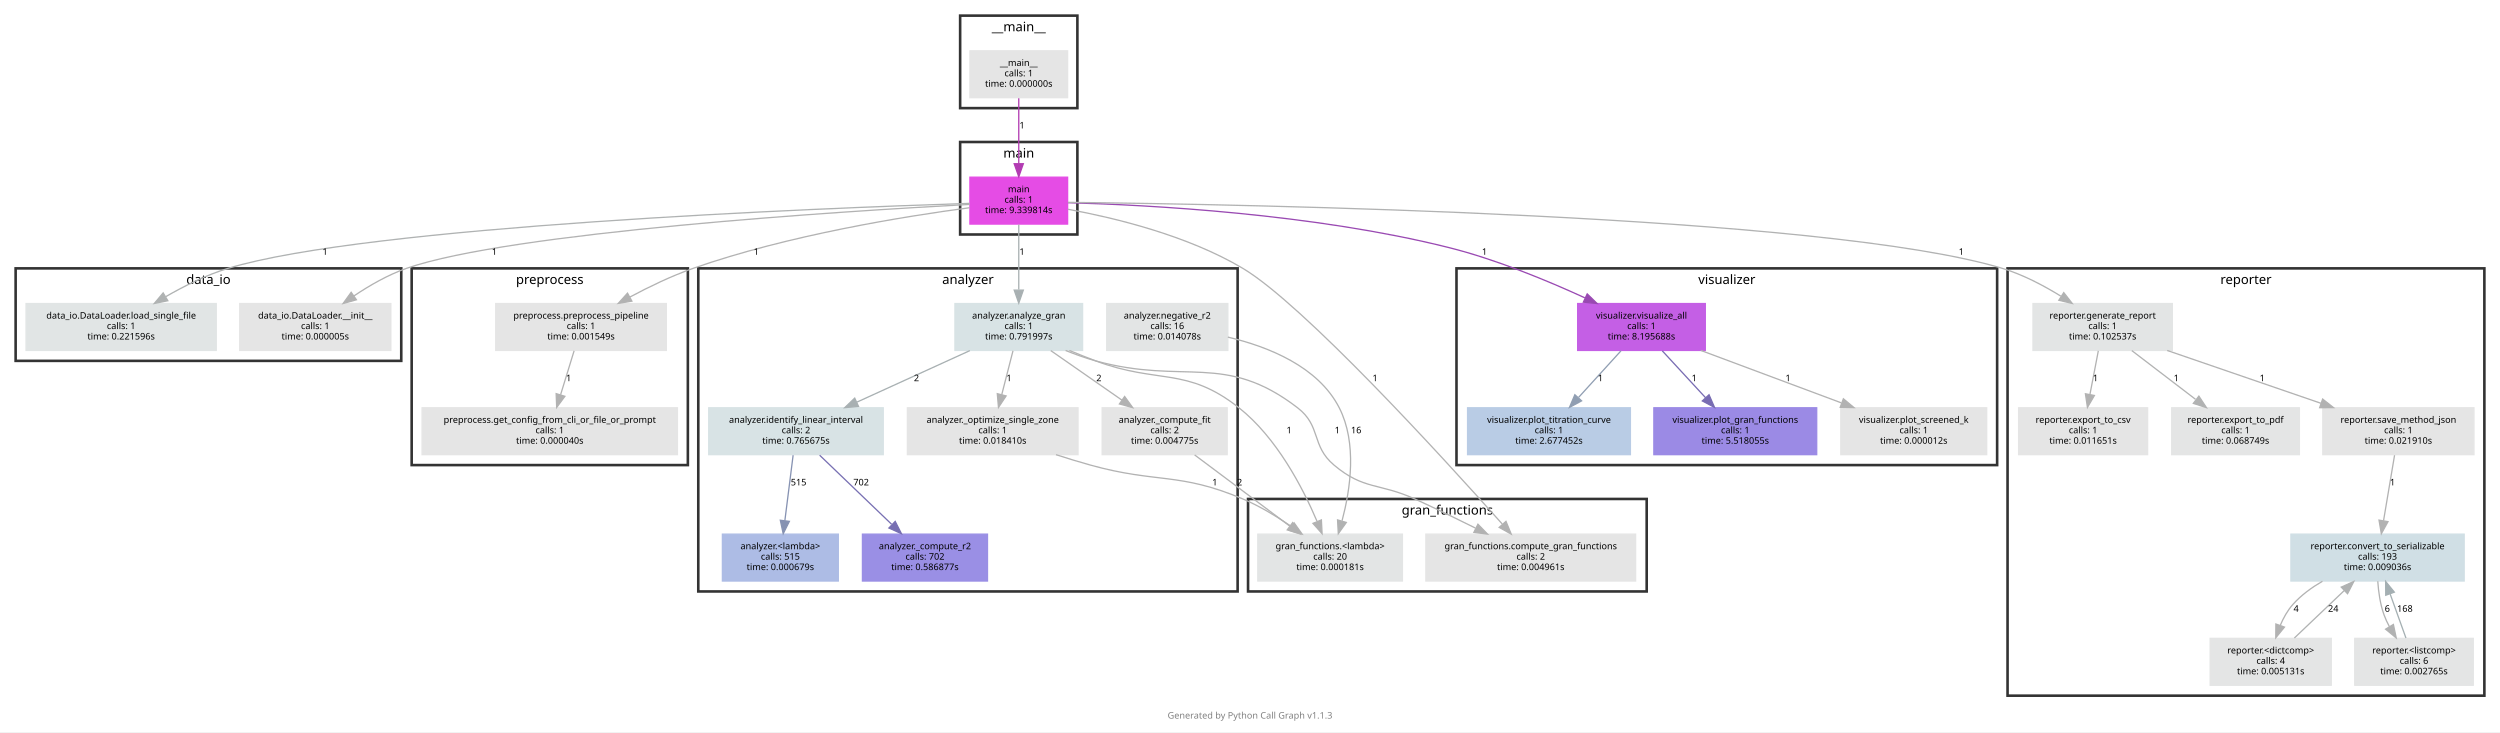
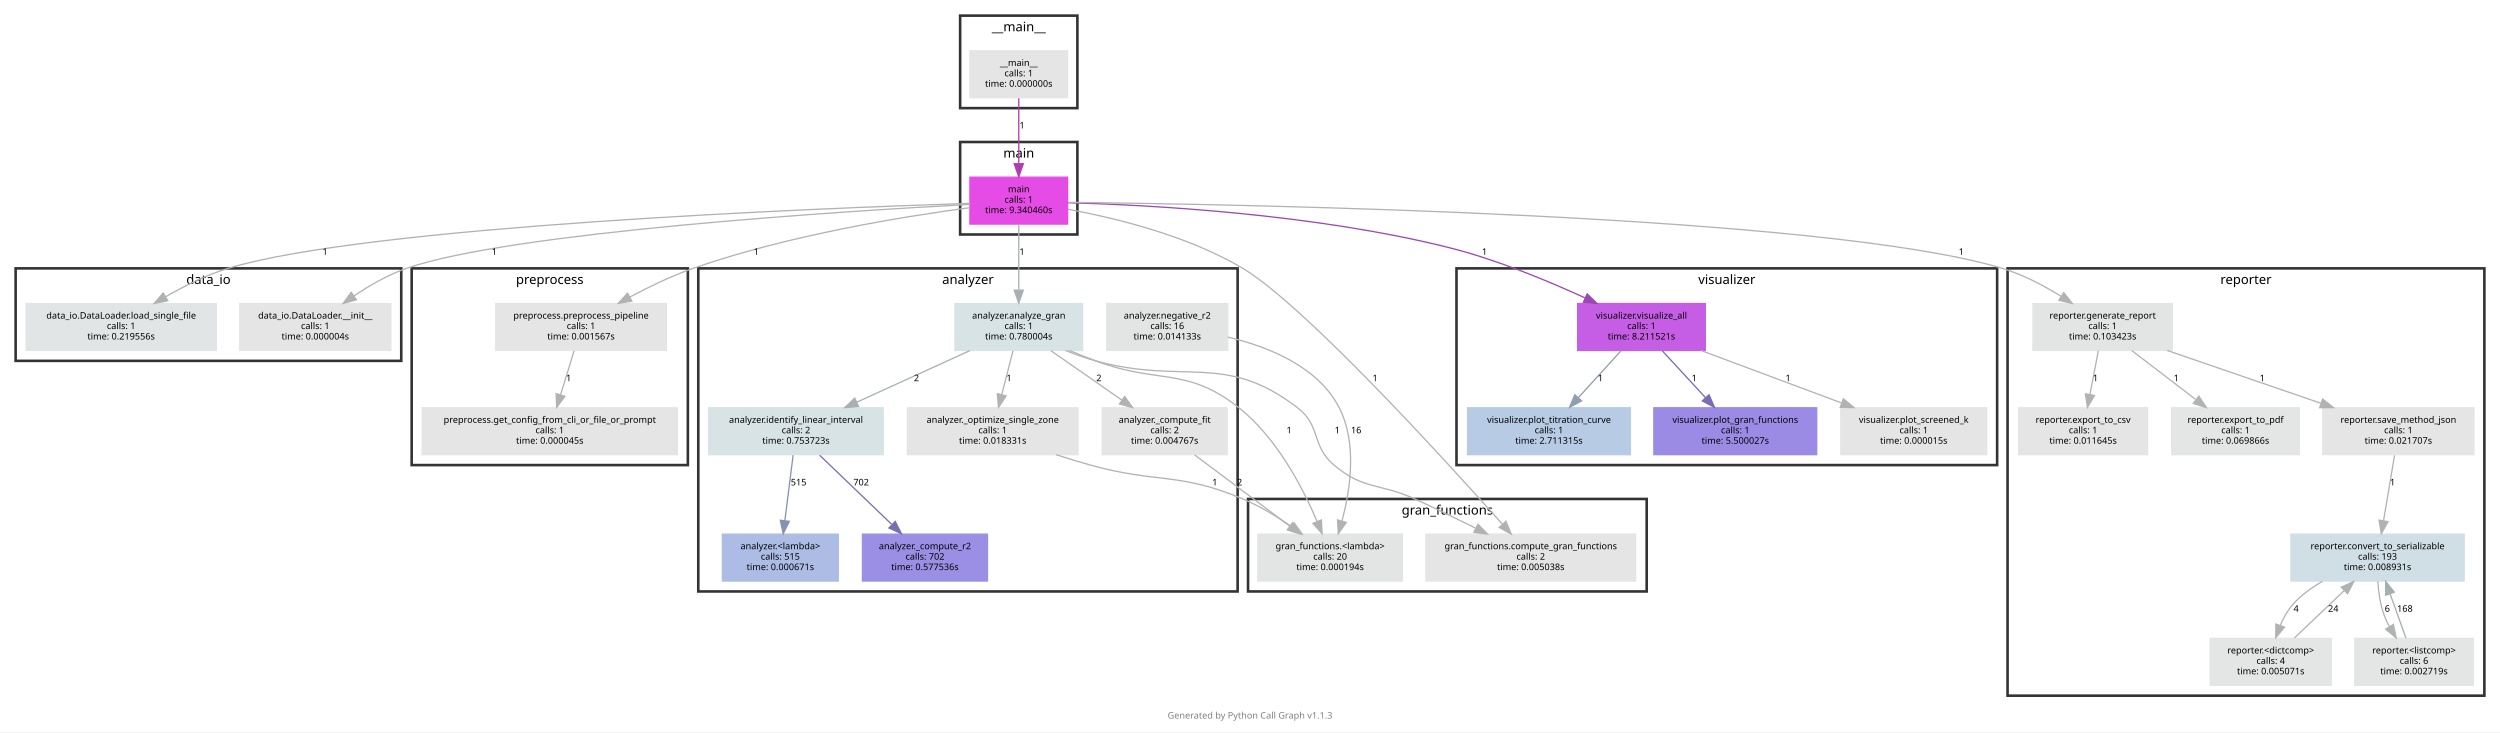
<svg xmlns="http://www.w3.org/2000/svg" width="1919pt" height="562pt" viewBox="0.00 0.00 1919.00 562.00">
  <g id="graph0" class="graph" transform="scale(1 1) rotate(0) translate(4 558)">
    <polygon fill="white" stroke="transparent" points="-4,4 -4,-558 1915,-558 1915,4 -4,4" />
    <text text-anchor="middle" x="955.5" y="-6.4" font-family="Verdana" font-size="7.00" fill="#000000" fill-opacity="0.498">Generated by Python Call Graph v1.1.3</text>
    <g id="clust1" class="cluster">
      <polygon fill="none" stroke="#000000" stroke-width="2" stroke-opacity="0.8" points="733,-475 733,-546 823,-546 823,-475 733,-475" />
      <text text-anchor="middle" x="778" y="-534" font-family="Verdana" font-size="10.00">__main__</text>
    </g>
    <g id="clust2" class="cluster">
      <polygon fill="none" stroke="#000000" stroke-width="2" stroke-opacity="0.8" points="733,-378 733,-449 823,-449 823,-378 733,-378" />
      <text text-anchor="middle" x="778" y="-437" font-family="Verdana" font-size="10.00">main</text>
    </g>
    <g id="clust3" class="cluster">
      <polygon fill="none" stroke="#000000" stroke-width="2" stroke-opacity="0.8" points="8,-281 8,-352 304,-352 304,-281 8,-281" />
      <text text-anchor="middle" x="156" y="-340" font-family="Verdana" font-size="10.00">data_io</text>
    </g>
    <g id="clust4" class="cluster">
      <polygon fill="none" stroke="#000000" stroke-width="2" stroke-opacity="0.8" points="312,-201 312,-352 524,-352 524,-201 312,-201" />
      <text text-anchor="middle" x="418" y="-340" font-family="Verdana" font-size="10.00">preprocess</text>
    </g>
    <g id="clust5" class="cluster">
      <polygon fill="none" stroke="#000000" stroke-width="2" stroke-opacity="0.8" points="954,-104 954,-175 1260,-175 1260,-104 954,-104" />
      <text text-anchor="middle" x="1107" y="-163" font-family="Verdana" font-size="10.00">gran_functions</text>
    </g>
    <g id="clust6" class="cluster">
      <polygon fill="none" stroke="#000000" stroke-width="2" stroke-opacity="0.8" points="532,-104 532,-352 946,-352 946,-104 532,-104" />
      <text text-anchor="middle" x="739" y="-340" font-family="Verdana" font-size="10.00">analyzer</text>
    </g>
    <g id="clust7" class="cluster">
      <polygon fill="none" stroke="#000000" stroke-width="2" stroke-opacity="0.8" points="1114,-201 1114,-352 1529,-352 1529,-201 1114,-201" />
      <text text-anchor="middle" x="1321.5" y="-340" font-family="Verdana" font-size="10.00">visualizer</text>
    </g>
    <g id="clust8" class="cluster">
      <polygon fill="none" stroke="#000000" stroke-width="2" stroke-opacity="0.8" points="1537,-24 1537,-352 1903,-352 1903,-24 1537,-24" />
      <text text-anchor="middle" x="1720" y="-340" font-family="Verdana" font-size="10.00">reporter</text>
    </g>
    <g id="node1" class="node">
      <polygon fill="#e5e5e5" stroke="#e5e5e5" points="815.5,-519 740.5,-519 740.5,-483 815.5,-483 815.5,-519" />
      <text text-anchor="middle" x="778" y="-507.4" font-family="Verdana" font-size="7.00" fill="#000000">__main__</text>
      <text text-anchor="middle" x="778" y="-499.4" font-family="Verdana" font-size="7.00" fill="#000000">calls: 1</text>
      <text text-anchor="middle" x="778" y="-491.4" font-family="Verdana" font-size="7.00" fill="#000000">time: 0.000000s</text>
    </g>
    <g id="node2" class="node">
      <polygon fill="#e54ce5" stroke="#e54ce5" points="815.5,-422 740.5,-422 740.5,-386 815.5,-386 815.5,-422" />
      <text text-anchor="middle" x="778" y="-410.4" font-family="Verdana" font-size="7.00" fill="#000000">main</text>
      <text text-anchor="middle" x="778" y="-402.4" font-family="Verdana" font-size="7.00" fill="#000000">calls: 1</text>
-       <text text-anchor="middle" x="778" y="-394.4" font-family="Verdana" font-size="7.00" fill="#000000">time: 9.339814s</text>
+       <text text-anchor="middle" x="778" y="-394.4" font-family="Verdana" font-size="7.00" fill="#000000">time: 9.340460s</text>
    </g>
    <g id="edge1" class="edge">
      <path fill="none" stroke="#b23bb2" d="M778,-482.58C778,-468.65 778,-448.86 778,-432.76" />
      <polygon fill="#b23bb2" stroke="#b23bb2" points="781.5,-432.31 778,-422.31 774.5,-432.31 781.5,-432.31" />
      <text text-anchor="middle" x="780.5" y="-459.4" font-family="Verdana" font-size="7.00" fill="#000000">1</text>
    </g>
    <g id="node3" class="node">
      <polygon fill="#e5e5e5" stroke="#e5e5e5" points="296,-325 180,-325 180,-289 296,-289 296,-325" />
      <text text-anchor="middle" x="238" y="-313.4" font-family="Verdana" font-size="7.00" fill="#000000">data_io.DataLoader.__init__</text>
      <text text-anchor="middle" x="238" y="-305.4" font-family="Verdana" font-size="7.00" fill="#000000">calls: 1</text>
-       <text text-anchor="middle" x="238" y="-297.4" font-family="Verdana" font-size="7.00" fill="#000000">time: 0.000005s</text>
+       <text text-anchor="middle" x="238" y="-297.4" font-family="Verdana" font-size="7.00" fill="#000000">time: 0.000004s</text>
    </g>
    <g id="edge2" class="edge">
      <path fill="none" stroke="#b2b2b2" d="M740.35,-401.1C643.53,-395.87 387.85,-379.76 308,-352 293.82,-347.07 279.54,-338.82 267.61,-330.79" />
      <polygon fill="#b2b2b2" stroke="#b2b2b2" points="269.57,-327.89 259.37,-325.03 265.56,-333.63 269.57,-327.89" />
      <text text-anchor="middle" x="375.5" y="-362.4" font-family="Verdana" font-size="7.00" fill="#000000">1</text>
    </g>
    <g id="node4" class="node">
      <polygon fill="#e1e5e5" stroke="#e1e5e5" points="162,-325 16,-325 16,-289 162,-289 162,-325" />
      <text text-anchor="middle" x="89" y="-313.4" font-family="Verdana" font-size="7.00" fill="#000000">data_io.DataLoader.load_single_file</text>
      <text text-anchor="middle" x="89" y="-305.4" font-family="Verdana" font-size="7.00" fill="#000000">calls: 1</text>
-       <text text-anchor="middle" x="89" y="-297.4" font-family="Verdana" font-size="7.00" fill="#000000">time: 0.221596s</text>
+       <text text-anchor="middle" x="89" y="-297.4" font-family="Verdana" font-size="7.00" fill="#000000">time: 0.219556s</text>
    </g>
    <g id="edge3" class="edge">
      <path fill="none" stroke="#afb2b2" d="M740.28,-401.9C624.97,-398.2 278.4,-384.58 171,-352 154.51,-347 137.53,-338.53 123.33,-330.35" />
      <polygon fill="#afb2b2" stroke="#afb2b2" points="124.82,-327.16 114.43,-325.05 121.24,-333.17 124.82,-327.16" />
      <text text-anchor="middle" x="245.5" y="-362.4" font-family="Verdana" font-size="7.00" fill="#000000">1</text>
    </g>
    <g id="node5" class="node">
      <polygon fill="#e5e5e5" stroke="#e5e5e5" points="507.5,-325 376.5,-325 376.5,-289 507.5,-289 507.5,-325" />
      <text text-anchor="middle" x="442" y="-313.4" font-family="Verdana" font-size="7.00" fill="#000000">preprocess.preprocess_pipeline</text>
      <text text-anchor="middle" x="442" y="-305.4" font-family="Verdana" font-size="7.00" fill="#000000">calls: 1</text>
-       <text text-anchor="middle" x="442" y="-297.4" font-family="Verdana" font-size="7.00" fill="#000000">time: 0.001549s</text>
+       <text text-anchor="middle" x="442" y="-297.4" font-family="Verdana" font-size="7.00" fill="#000000">time: 0.001567s</text>
    </g>
    <g id="edge4" class="edge">
      <path fill="none" stroke="#b2b2b2" d="M740.3,-398.56C690.61,-391.97 600.95,-377.56 528,-352 511.49,-346.21 494.15,-337.83 479.4,-329.94" />
      <polygon fill="#b2b2b2" stroke="#b2b2b2" points="481.03,-326.84 470.58,-325.11 477.67,-332.98 481.03,-326.84" />
      <text text-anchor="middle" x="576.5" y="-362.4" font-family="Verdana" font-size="7.00" fill="#000000">1</text>
    </g>
    <g id="node7" class="node">
      <polygon fill="#e5e5e5" stroke="#e5e5e5" points="1251.5,-148 1090.5,-148 1090.5,-112 1251.5,-112 1251.5,-148" />
      <text text-anchor="middle" x="1171" y="-136.4" font-family="Verdana" font-size="7.00" fill="#000000">gran_functions.compute_gran_functions</text>
      <text text-anchor="middle" x="1171" y="-128.4" font-family="Verdana" font-size="7.00" fill="#000000">calls: 2</text>
-       <text text-anchor="middle" x="1171" y="-120.4" font-family="Verdana" font-size="7.00" fill="#000000">time: 0.004961s</text>
+       <text text-anchor="middle" x="1171" y="-120.4" font-family="Verdana" font-size="7.00" fill="#000000">time: 0.005038s</text>
    </g>
    <g id="edge5" class="edge">
      <path fill="none" stroke="#b2b2b2" d="M815.73,-397.37C852.1,-390.7 907.71,-377.17 950,-352 996.14,-324.54 1103.03,-207.45 1149.16,-155.73" />
      <polygon fill="#b2b2b2" stroke="#b2b2b2" points="1151.99,-157.81 1156.02,-148.01 1146.76,-153.16 1151.99,-157.81" />
      <text text-anchor="middle" x="1051.5" y="-265.4" font-family="Verdana" font-size="7.00" fill="#000000">1</text>
    </g>
    <g id="node9" class="node">
      <polygon fill="#d8e3e5" stroke="#d8e3e5" points="827,-325 729,-325 729,-289 827,-289 827,-325" />
      <text text-anchor="middle" x="778" y="-313.4" font-family="Verdana" font-size="7.00" fill="#000000">analyzer.analyze_gran</text>
      <text text-anchor="middle" x="778" y="-305.4" font-family="Verdana" font-size="7.00" fill="#000000">calls: 1</text>
-       <text text-anchor="middle" x="778" y="-297.4" font-family="Verdana" font-size="7.00" fill="#000000">time: 0.791997s</text>
+       <text text-anchor="middle" x="778" y="-297.4" font-family="Verdana" font-size="7.00" fill="#000000">time: 0.780004s</text>
    </g>
    <g id="edge6" class="edge">
      <path fill="none" stroke="#a8b0b2" d="M778,-385.58C778,-371.65 778,-351.86 778,-335.76" />
      <polygon fill="#a8b0b2" stroke="#a8b0b2" points="781.5,-335.31 778,-325.31 774.5,-335.31 781.5,-335.31" />
      <text text-anchor="middle" x="780.5" y="-362.4" font-family="Verdana" font-size="7.00" fill="#000000">1</text>
    </g>
    <g id="node16" class="node">
-       <polygon fill="#c45fe5" stroke="#c45fe5" points="1305,-325 1207,-325 1207,-289 1305,-289 1305,-325" />
+       <polygon fill="#c55ee5" stroke="#c55ee5" points="1305,-325 1207,-325 1207,-289 1305,-289 1305,-325" />
      <text text-anchor="middle" x="1256" y="-313.4" font-family="Verdana" font-size="7.00" fill="#000000">visualizer.visualize_all</text>
      <text text-anchor="middle" x="1256" y="-305.4" font-family="Verdana" font-size="7.00" fill="#000000">calls: 1</text>
-       <text text-anchor="middle" x="1256" y="-297.4" font-family="Verdana" font-size="7.00" fill="#000000">time: 8.195688s</text>
+       <text text-anchor="middle" x="1256" y="-297.4" font-family="Verdana" font-size="7.00" fill="#000000">time: 8.211521s</text>
    </g>
    <g id="edge7" class="edge">
      <path fill="none" stroke="#9949b2" d="M815.71,-402.41C877.63,-400.68 1004.33,-393.97 1108,-368 1144.37,-358.89 1183.6,-342.67 1212.54,-329.38" />
      <polygon fill="#9949b2" stroke="#9949b2" points="1214.35,-332.4 1221.93,-325.01 1211.39,-326.06 1214.35,-332.4" />
      <text text-anchor="middle" x="1135.5" y="-362.4" font-family="Verdana" font-size="7.00" fill="#000000">1</text>
    </g>
    <g id="node20" class="node">
      <polygon fill="#e3e5e5" stroke="#e3e5e5" points="1663.5,-325 1556.5,-325 1556.5,-289 1663.5,-289 1663.5,-325" />
      <text text-anchor="middle" x="1610" y="-313.4" font-family="Verdana" font-size="7.00" fill="#000000">reporter.generate_report</text>
      <text text-anchor="middle" x="1610" y="-305.4" font-family="Verdana" font-size="7.00" fill="#000000">calls: 1</text>
-       <text text-anchor="middle" x="1610" y="-297.4" font-family="Verdana" font-size="7.00" fill="#000000">time: 0.102537s</text>
+       <text text-anchor="middle" x="1610" y="-297.4" font-family="Verdana" font-size="7.00" fill="#000000">time: 0.103423s</text>
    </g>
    <g id="edge8" class="edge">
      <path fill="none" stroke="#b1b2b2" d="M815.73,-402.68C948.94,-401.2 1396.55,-393.21 1533,-352 1548.69,-347.26 1564.64,-338.86 1577.93,-330.66" />
      <polygon fill="#b1b2b2" stroke="#b1b2b2" points="1580.13,-333.4 1586.66,-325.06 1576.36,-327.51 1580.13,-333.4" />
      <text text-anchor="middle" x="1501.5" y="-362.4" font-family="Verdana" font-size="7.00" fill="#000000">1</text>
    </g>
    <g id="node6" class="node">
      <polygon fill="#e5e5e5" stroke="#e5e5e5" points="516,-245 320,-245 320,-209 516,-209 516,-245" />
      <text text-anchor="middle" x="418" y="-233.4" font-family="Verdana" font-size="7.00" fill="#000000">preprocess.get_config_from_cli_or_file_or_prompt</text>
      <text text-anchor="middle" x="418" y="-225.4" font-family="Verdana" font-size="7.00" fill="#000000">calls: 1</text>
-       <text text-anchor="middle" x="418" y="-217.4" font-family="Verdana" font-size="7.00" fill="#000000">time: 0.000040s</text>
+       <text text-anchor="middle" x="418" y="-217.4" font-family="Verdana" font-size="7.00" fill="#000000">time: 0.000045s</text>
    </g>
    <g id="edge9" class="edge">
      <path fill="none" stroke="#b2b2b2" d="M436.67,-288.69C433.63,-278.79 429.74,-266.16 426.31,-254.99" />
      <polygon fill="#b2b2b2" stroke="#b2b2b2" points="429.6,-253.79 423.31,-245.26 422.91,-255.85 429.6,-253.79" />
      <text text-anchor="middle" x="432.5" y="-265.4" font-family="Verdana" font-size="7.00" fill="#000000">1</text>
    </g>
    <g id="node8" class="node">
      <polygon fill="#e3e5e5" stroke="#e3e5e5" points="1072.5,-148 961.5,-148 961.5,-112 1072.5,-112 1072.5,-148" />
      <text text-anchor="middle" x="1017" y="-136.4" font-family="Verdana" font-size="7.00" fill="#000000">gran_functions.&lt;lambda&gt;</text>
      <text text-anchor="middle" x="1017" y="-128.4" font-family="Verdana" font-size="7.00" fill="#000000">calls: 20</text>
-       <text text-anchor="middle" x="1017" y="-120.4" font-family="Verdana" font-size="7.00" fill="#000000">time: 0.000181s</text>
+       <text text-anchor="middle" x="1017" y="-120.4" font-family="Verdana" font-size="7.00" fill="#000000">time: 0.000194s</text>
    </g>
    <g id="edge10" class="edge">
      <path fill="none" stroke="#b2b2b2" d="M813.97,-288.98C821.45,-285.95 829.38,-283.1 837,-281 905.19,-262.24 935.94,-288.11 992,-245 1010.37,-230.87 1002.28,-215.94 1020,-201 1042.84,-181.74 1054.82,-187.4 1082,-175 1097.31,-168.01 1113.88,-159.96 1128.53,-152.66" />
      <polygon fill="#b2b2b2" stroke="#b2b2b2" points="1130.47,-155.61 1137.85,-148 1127.34,-149.35 1130.47,-155.61" />
      <text text-anchor="middle" x="1022.5" y="-225.4" font-family="Verdana" font-size="7.00" fill="#000000">1</text>
    </g>
    <g id="edge14" class="edge">
      <path fill="none" stroke="#b2b2b2" d="M816.85,-288.99C823.53,-286.22 830.44,-283.46 837,-281 885.17,-262.95 906.62,-276.87 947,-245 975.97,-222.13 995.95,-183.73 1006.93,-157.89" />
      <polygon fill="#b2b2b2" stroke="#b2b2b2" points="1010.3,-158.91 1010.83,-148.33 1003.81,-156.27 1010.3,-158.91" />
      <text text-anchor="middle" x="985.5" y="-225.4" font-family="Verdana" font-size="7.00" fill="#000000">1</text>
    </g>
    <g id="node10" class="node">
      <polygon fill="#d8e3e5" stroke="#d8e3e5" points="674,-245 540,-245 540,-209 674,-209 674,-245" />
      <text text-anchor="middle" x="607" y="-233.4" font-family="Verdana" font-size="7.00" fill="#000000">analyzer.identify_linear_interval</text>
      <text text-anchor="middle" x="607" y="-225.4" font-family="Verdana" font-size="7.00" fill="#000000">calls: 2</text>
-       <text text-anchor="middle" x="607" y="-217.4" font-family="Verdana" font-size="7.00" fill="#000000">time: 0.765675s</text>
+       <text text-anchor="middle" x="607" y="-217.4" font-family="Verdana" font-size="7.00" fill="#000000">time: 0.753723s</text>
    </g>
    <g id="edge11" class="edge">
      <path fill="none" stroke="#a8b0b2" d="M740.47,-288.88C714.97,-277.25 681.05,-261.78 653.78,-249.34" />
      <polygon fill="#a8b0b2" stroke="#a8b0b2" points="654.99,-246.04 644.44,-245.08 652.08,-252.41 654.99,-246.04" />
      <text text-anchor="middle" x="699.5" y="-265.4" font-family="Verdana" font-size="7.00" fill="#000000">2</text>
    </g>
    <g id="node13" class="node">
      <polygon fill="#e5e5e5" stroke="#e5e5e5" points="938,-245 842,-245 842,-209 938,-209 938,-245" />
      <text text-anchor="middle" x="890" y="-233.4" font-family="Verdana" font-size="7.00" fill="#000000">analyzer._compute_fit</text>
      <text text-anchor="middle" x="890" y="-225.4" font-family="Verdana" font-size="7.00" fill="#000000">calls: 2</text>
-       <text text-anchor="middle" x="890" y="-217.4" font-family="Verdana" font-size="7.00" fill="#000000">time: 0.004775s</text>
+       <text text-anchor="middle" x="890" y="-217.4" font-family="Verdana" font-size="7.00" fill="#000000">time: 0.004767s</text>
    </g>
    <g id="edge12" class="edge">
      <path fill="none" stroke="#b2b2b2" d="M802.58,-288.88C818.63,-277.71 839.76,-262.99 857.24,-250.82" />
      <polygon fill="#b2b2b2" stroke="#b2b2b2" points="859.27,-253.66 865.48,-245.08 855.27,-247.92 859.27,-253.66" />
      <text text-anchor="middle" x="839.5" y="-265.4" font-family="Verdana" font-size="7.00" fill="#000000">2</text>
    </g>
    <g id="node14" class="node">
      <polygon fill="#e5e5e5" stroke="#e5e5e5" points="823.5,-245 692.5,-245 692.5,-209 823.5,-209 823.5,-245" />
      <text text-anchor="middle" x="758" y="-233.4" font-family="Verdana" font-size="7.00" fill="#000000">analyzer._optimize_single_zone</text>
      <text text-anchor="middle" x="758" y="-225.4" font-family="Verdana" font-size="7.00" fill="#000000">calls: 1</text>
-       <text text-anchor="middle" x="758" y="-217.4" font-family="Verdana" font-size="7.00" fill="#000000">time: 0.018410s</text>
+       <text text-anchor="middle" x="758" y="-217.4" font-family="Verdana" font-size="7.00" fill="#000000">time: 0.018331s</text>
    </g>
    <g id="edge13" class="edge">
      <path fill="none" stroke="#b2b2b2" d="M773.56,-288.69C771.02,-278.79 767.79,-266.16 764.92,-254.99" />
      <polygon fill="#b2b2b2" stroke="#b2b2b2" points="768.3,-254.08 762.43,-245.26 761.52,-255.82 768.3,-254.08" />
      <text text-anchor="middle" x="770.5" y="-265.4" font-family="Verdana" font-size="7.00" fill="#000000">1</text>
    </g>
    <g id="node11" class="node">
      <polygon fill="#9a8fe5" stroke="#9a8fe5" points="754,-148 658,-148 658,-112 754,-112 754,-148" />
      <text text-anchor="middle" x="706" y="-136.4" font-family="Verdana" font-size="7.00" fill="#000000">analyzer._compute_r2</text>
      <text text-anchor="middle" x="706" y="-128.4" font-family="Verdana" font-size="7.00" fill="#000000">calls: 702</text>
-       <text text-anchor="middle" x="706" y="-120.4" font-family="Verdana" font-size="7.00" fill="#000000">time: 0.586877s</text>
+       <text text-anchor="middle" x="706" y="-120.4" font-family="Verdana" font-size="7.00" fill="#000000">time: 0.577536s</text>
    </g>
    <g id="edge15" class="edge">
      <path fill="none" stroke="#776fb2" d="M625.16,-208.58C640.65,-193.71 663.1,-172.17 680.41,-155.56" />
      <polygon fill="#776fb2" stroke="#776fb2" points="683.16,-157.76 687.96,-148.31 678.32,-152.71 683.16,-157.76" />
      <text text-anchor="middle" x="657" y="-185.4" font-family="Verdana" font-size="7.00" fill="#000000">702</text>
    </g>
    <g id="node12" class="node">
      <polygon fill="#adbce5" stroke="#adbce5" points="639.5,-148 550.5,-148 550.5,-112 639.5,-112 639.5,-148" />
      <text text-anchor="middle" x="595" y="-136.4" font-family="Verdana" font-size="7.00" fill="#000000">analyzer.&lt;lambda&gt;</text>
      <text text-anchor="middle" x="595" y="-128.4" font-family="Verdana" font-size="7.00" fill="#000000">calls: 515</text>
-       <text text-anchor="middle" x="595" y="-120.4" font-family="Verdana" font-size="7.00" fill="#000000">time: 0.000679s</text>
+       <text text-anchor="middle" x="595" y="-120.4" font-family="Verdana" font-size="7.00" fill="#000000">time: 0.000671s</text>
    </g>
    <g id="edge16" class="edge">
      <path fill="none" stroke="#8692b2" d="M604.8,-208.58C603.02,-194.51 600.49,-174.48 598.45,-158.29" />
      <polygon fill="#8692b2" stroke="#8692b2" points="601.91,-157.8 597.19,-148.31 594.97,-158.67 601.91,-157.8" />
      <text text-anchor="middle" x="609" y="-185.4" font-family="Verdana" font-size="7.00" fill="#000000">515</text>
    </g>
    <g id="edge17" class="edge">
      <path fill="none" stroke="#b2b2b2" d="M913,-208.8C933.41,-193.53 963.4,-171.1 985.93,-154.24" />
      <polygon fill="#b2b2b2" stroke="#b2b2b2" points="988.26,-156.87 994.17,-148.08 984.07,-151.26 988.26,-156.87" />
      <text text-anchor="middle" x="947.5" y="-185.4" font-family="Verdana" font-size="7.00" fill="#000000">2</text>
    </g>
    <g id="edge19" class="edge">
      <path fill="none" stroke="#b2b2b2" d="M806.59,-208.99C815.34,-206.17 824.4,-203.38 833,-201 884.34,-186.78 900.93,-195.74 950,-175 962.85,-169.57 975.9,-161.65 987.03,-154.02" />
      <polygon fill="#b2b2b2" stroke="#b2b2b2" points="989.37,-156.65 995.51,-148.02 985.32,-150.94 989.37,-156.65" />
      <text text-anchor="middle" x="928.5" y="-185.4" font-family="Verdana" font-size="7.00" fill="#000000">1</text>
    </g>
    <g id="node15" class="node">
      <polygon fill="#e3e5e5" stroke="#e3e5e5" points="938.5,-325 845.5,-325 845.5,-289 938.5,-289 938.5,-325" />
      <text text-anchor="middle" x="892" y="-313.4" font-family="Verdana" font-size="7.00" fill="#000000">analyzer.negative_r2</text>
      <text text-anchor="middle" x="892" y="-305.4" font-family="Verdana" font-size="7.00" fill="#000000">calls: 16</text>
-       <text text-anchor="middle" x="892" y="-297.4" font-family="Verdana" font-size="7.00" fill="#000000">time: 0.014078s</text>
+       <text text-anchor="middle" x="892" y="-297.4" font-family="Verdana" font-size="7.00" fill="#000000">time: 0.014133s</text>
    </g>
    <g id="edge18" class="edge">
      <path fill="none" stroke="#b1b2b2" d="M938.5,-299.24C969.67,-291.87 1007.85,-276.58 1024,-245 1037.84,-217.93 1032.59,-182.4 1026.16,-158.25" />
      <polygon fill="#b1b2b2" stroke="#b1b2b2" points="1029.43,-156.96 1023.28,-148.34 1022.71,-158.92 1029.43,-156.96" />
      <text text-anchor="middle" x="1037" y="-225.4" font-family="Verdana" font-size="7.00" fill="#000000">16</text>
    </g>
    <g id="node17" class="node">
-       <polygon fill="#b9cce5" stroke="#b9cce5" points="1247.5,-245 1122.5,-245 1122.5,-209 1247.5,-209 1247.5,-245" />
+       <polygon fill="#b8cbe5" stroke="#b8cbe5" points="1247.5,-245 1122.5,-245 1122.5,-209 1247.5,-209 1247.5,-245" />
      <text text-anchor="middle" x="1185" y="-233.4" font-family="Verdana" font-size="7.00" fill="#000000">visualizer.plot_titration_curve</text>
      <text text-anchor="middle" x="1185" y="-225.4" font-family="Verdana" font-size="7.00" fill="#000000">calls: 1</text>
-       <text text-anchor="middle" x="1185" y="-217.4" font-family="Verdana" font-size="7.00" fill="#000000">time: 2.677452s</text>
+       <text text-anchor="middle" x="1185" y="-217.4" font-family="Verdana" font-size="7.00" fill="#000000">time: 2.711315s</text>
    </g>
    <g id="edge20" class="edge">
-       <path fill="none" stroke="#909eb2" d="M1240.24,-288.69C1230.68,-278.19 1218.32,-264.61 1207.72,-252.96" />
-       <polygon fill="#909eb2" stroke="#909eb2" points="1210.03,-250.3 1200.71,-245.26 1204.86,-255.01 1210.03,-250.3" />
+       <path fill="none" stroke="#8f9eb2" d="M1240.24,-288.69C1230.68,-278.19 1218.32,-264.61 1207.72,-252.96" />
+       <polygon fill="#8f9eb2" stroke="#8f9eb2" points="1210.03,-250.3 1200.71,-245.26 1204.86,-255.01 1210.03,-250.3" />
      <text text-anchor="middle" x="1224.5" y="-265.4" font-family="Verdana" font-size="7.00" fill="#000000">1</text>
    </g>
    <g id="node18" class="node">
-       <polygon fill="#9b8ae5" stroke="#9b8ae5" points="1390.5,-245 1265.5,-245 1265.5,-209 1390.5,-209 1390.5,-245" />
+       <polygon fill="#9b8be5" stroke="#9b8be5" points="1390.5,-245 1265.5,-245 1265.5,-209 1390.5,-209 1390.5,-245" />
      <text text-anchor="middle" x="1328" y="-233.4" font-family="Verdana" font-size="7.00" fill="#000000">visualizer.plot_gran_functions</text>
      <text text-anchor="middle" x="1328" y="-225.4" font-family="Verdana" font-size="7.00" fill="#000000">calls: 1</text>
-       <text text-anchor="middle" x="1328" y="-217.4" font-family="Verdana" font-size="7.00" fill="#000000">time: 5.518055s</text>
+       <text text-anchor="middle" x="1328" y="-217.4" font-family="Verdana" font-size="7.00" fill="#000000">time: 5.500027s</text>
    </g>
    <g id="edge21" class="edge">
      <path fill="none" stroke="#786cb2" d="M1271.98,-288.69C1281.77,-278.09 1294.45,-264.35 1305.27,-252.62" />
      <polygon fill="#786cb2" stroke="#786cb2" points="1307.85,-254.98 1312.07,-245.26 1302.71,-250.24 1307.85,-254.98" />
      <text text-anchor="middle" x="1296.5" y="-265.4" font-family="Verdana" font-size="7.00" fill="#000000">1</text>
    </g>
    <g id="node19" class="node">
      <polygon fill="#e5e5e5" stroke="#e5e5e5" points="1521,-245 1409,-245 1409,-209 1521,-209 1521,-245" />
      <text text-anchor="middle" x="1465" y="-233.4" font-family="Verdana" font-size="7.00" fill="#000000">visualizer.plot_screened_k</text>
      <text text-anchor="middle" x="1465" y="-225.4" font-family="Verdana" font-size="7.00" fill="#000000">calls: 1</text>
-       <text text-anchor="middle" x="1465" y="-217.4" font-family="Verdana" font-size="7.00" fill="#000000">time: 0.000012s</text>
+       <text text-anchor="middle" x="1465" y="-217.4" font-family="Verdana" font-size="7.00" fill="#000000">time: 0.000015s</text>
    </g>
    <g id="edge22" class="edge">
      <path fill="none" stroke="#b2b2b2" d="M1301.61,-288.98C1333.31,-277.15 1375.75,-261.31 1409.43,-248.74" />
      <polygon fill="#b2b2b2" stroke="#b2b2b2" points="1410.98,-251.89 1419.13,-245.12 1408.54,-245.34 1410.98,-251.89" />
      <text text-anchor="middle" x="1368.5" y="-265.4" font-family="Verdana" font-size="7.00" fill="#000000">1</text>
    </g>
    <g id="node21" class="node">
      <polygon fill="#e5e5e5" stroke="#e5e5e5" points="1644.5,-245 1545.5,-245 1545.5,-209 1644.5,-209 1644.5,-245" />
      <text text-anchor="middle" x="1595" y="-233.4" font-family="Verdana" font-size="7.00" fill="#000000">reporter.export_to_csv</text>
      <text text-anchor="middle" x="1595" y="-225.4" font-family="Verdana" font-size="7.00" fill="#000000">calls: 1</text>
-       <text text-anchor="middle" x="1595" y="-217.4" font-family="Verdana" font-size="7.00" fill="#000000">time: 0.011651s</text>
+       <text text-anchor="middle" x="1595" y="-217.4" font-family="Verdana" font-size="7.00" fill="#000000">time: 0.011645s</text>
    </g>
    <g id="edge23" class="edge">
      <path fill="none" stroke="#b2b2b2" d="M1606.67,-288.69C1604.79,-278.89 1602.39,-266.42 1600.26,-255.33" />
      <polygon fill="#b2b2b2" stroke="#b2b2b2" points="1603.65,-254.42 1598.32,-245.26 1596.77,-255.74 1603.65,-254.42" />
      <text text-anchor="middle" x="1604.5" y="-265.4" font-family="Verdana" font-size="7.00" fill="#000000">1</text>
    </g>
    <g id="node22" class="node">
      <polygon fill="#e4e5e5" stroke="#e4e5e5" points="1761,-245 1663,-245 1663,-209 1761,-209 1761,-245" />
      <text text-anchor="middle" x="1712" y="-233.4" font-family="Verdana" font-size="7.00" fill="#000000">reporter.export_to_pdf</text>
      <text text-anchor="middle" x="1712" y="-225.4" font-family="Verdana" font-size="7.00" fill="#000000">calls: 1</text>
-       <text text-anchor="middle" x="1712" y="-217.4" font-family="Verdana" font-size="7.00" fill="#000000">time: 0.068749s</text>
+       <text text-anchor="middle" x="1712" y="-217.4" font-family="Verdana" font-size="7.00" fill="#000000">time: 0.069866s</text>
    </g>
    <g id="edge24" class="edge">
      <path fill="none" stroke="#b1b2b2" d="M1632.38,-288.88C1646.73,-277.91 1665.55,-263.52 1681.29,-251.48" />
      <polygon fill="#b1b2b2" stroke="#b1b2b2" points="1683.85,-253.93 1689.67,-245.08 1679.6,-248.37 1683.85,-253.93" />
      <text text-anchor="middle" x="1666.5" y="-265.4" font-family="Verdana" font-size="7.00" fill="#000000">1</text>
    </g>
    <g id="node23" class="node">
      <polygon fill="#e5e5e5" stroke="#e5e5e5" points="1895,-245 1779,-245 1779,-209 1895,-209 1895,-245" />
      <text text-anchor="middle" x="1837" y="-233.4" font-family="Verdana" font-size="7.00" fill="#000000">reporter.save_method_json</text>
      <text text-anchor="middle" x="1837" y="-225.4" font-family="Verdana" font-size="7.00" fill="#000000">calls: 1</text>
-       <text text-anchor="middle" x="1837" y="-217.4" font-family="Verdana" font-size="7.00" fill="#000000">time: 0.021910s</text>
+       <text text-anchor="middle" x="1837" y="-217.4" font-family="Verdana" font-size="7.00" fill="#000000">time: 0.021707s</text>
    </g>
    <g id="edge25" class="edge">
      <path fill="none" stroke="#b2b2b2" d="M1659.54,-288.98C1694.26,-277.05 1740.85,-261.04 1777.58,-248.42" />
      <polygon fill="#b2b2b2" stroke="#b2b2b2" points="1778.86,-251.68 1787.18,-245.12 1776.58,-245.06 1778.86,-251.68" />
      <text text-anchor="middle" x="1732.5" y="-265.4" font-family="Verdana" font-size="7.00" fill="#000000">1</text>
    </g>
    <g id="node24" class="node">
      <polygon fill="#d0dfe5" stroke="#d0dfe5" points="1887.5,-148 1754.5,-148 1754.5,-112 1887.5,-112 1887.5,-148" />
      <text text-anchor="middle" x="1821" y="-136.4" font-family="Verdana" font-size="7.00" fill="#000000">reporter.convert_to_serializable</text>
      <text text-anchor="middle" x="1821" y="-128.4" font-family="Verdana" font-size="7.00" fill="#000000">calls: 193</text>
-       <text text-anchor="middle" x="1821" y="-120.4" font-family="Verdana" font-size="7.00" fill="#000000">time: 0.009036s</text>
+       <text text-anchor="middle" x="1821" y="-120.4" font-family="Verdana" font-size="7.00" fill="#000000">time: 0.008931s</text>
    </g>
    <g id="edge26" class="edge">
      <path fill="none" stroke="#b2b2b2" d="M1834.07,-208.58C1831.7,-194.51 1828.32,-174.48 1825.6,-158.29" />
      <polygon fill="#b2b2b2" stroke="#b2b2b2" points="1829.03,-157.59 1823.92,-148.31 1822.13,-158.76 1829.03,-157.59" />
      <text text-anchor="middle" x="1832.5" y="-185.4" font-family="Verdana" font-size="7.00" fill="#000000">1</text>
    </g>
    <g id="node25" class="node">
      <polygon fill="#e4e5e5" stroke="#e4e5e5" points="1785.5,-68 1692.5,-68 1692.5,-32 1785.5,-32 1785.5,-68" />
      <text text-anchor="middle" x="1739" y="-56.4" font-family="Verdana" font-size="7.00" fill="#000000">reporter.&lt;dictcomp&gt;</text>
      <text text-anchor="middle" x="1739" y="-48.4" font-family="Verdana" font-size="7.00" fill="#000000">calls: 4</text>
-       <text text-anchor="middle" x="1739" y="-40.4" font-family="Verdana" font-size="7.00" fill="#000000">time: 0.005131s</text>
+       <text text-anchor="middle" x="1739" y="-40.4" font-family="Verdana" font-size="7.00" fill="#000000">time: 0.005071s</text>
    </g>
    <g id="edge27" class="edge">
      <path fill="none" stroke="#b2b2b2" d="M1778.71,-111.83C1770.39,-107 1762.3,-101.09 1756,-94 1751.9,-89.39 1748.73,-83.67 1746.3,-77.92" />
      <polygon fill="#b2b2b2" stroke="#b2b2b2" points="1749.56,-76.64 1742.88,-68.42 1742.97,-79.01 1749.56,-76.64" />
      <text text-anchor="middle" x="1758.5" y="-88.4" font-family="Verdana" font-size="7.00" fill="#000000">4</text>
    </g>
    <g id="node26" class="node">
      <polygon fill="#e4e5e5" stroke="#e4e5e5" points="1894.5,-68 1803.5,-68 1803.5,-32 1894.5,-32 1894.5,-68" />
      <text text-anchor="middle" x="1849" y="-56.4" font-family="Verdana" font-size="7.00" fill="#000000">reporter.&lt;listcomp&gt;</text>
      <text text-anchor="middle" x="1849" y="-48.4" font-family="Verdana" font-size="7.00" fill="#000000">calls: 6</text>
-       <text text-anchor="middle" x="1849" y="-40.4" font-family="Verdana" font-size="7.00" fill="#000000">time: 0.002765s</text>
+       <text text-anchor="middle" x="1849" y="-40.4" font-family="Verdana" font-size="7.00" fill="#000000">time: 0.002719s</text>
    </g>
    <g id="edge28" class="edge">
      <path fill="none" stroke="#b1b2b2" d="M1821.18,-111.84C1821.72,-103.79 1823.02,-94.19 1826,-86 1827.12,-82.92 1828.55,-79.85 1830.16,-76.87" />
      <polygon fill="#b1b2b2" stroke="#b1b2b2" points="1833.16,-78.67 1835.35,-68.31 1827.17,-75.04 1833.16,-78.67" />
      <text text-anchor="middle" x="1828.5" y="-88.4" font-family="Verdana" font-size="7.00" fill="#000000">6</text>
    </g>
    <g id="edge29" class="edge">
      <path fill="none" stroke="#b0b2b2" d="M1757.15,-68.26C1768.39,-78.96 1783,-92.86 1795.41,-104.66" />
      <polygon fill="#b0b2b2" stroke="#b0b2b2" points="1793.14,-107.33 1802.8,-111.69 1797.97,-102.26 1793.14,-107.33" />
      <text text-anchor="middle" x="1787" y="-88.4" font-family="Verdana" font-size="7.00" fill="#000000">24</text>
    </g>
    <g id="edge30" class="edge">
      <path fill="none" stroke="#a4afb2" d="M1842.8,-68.26C1839.25,-78.15 1834.72,-90.78 1830.71,-101.95" />
      <polygon fill="#a4afb2" stroke="#a4afb2" points="1827.3,-101.09 1827.21,-111.69 1833.89,-103.46 1827.3,-101.09" />
      <text text-anchor="middle" x="1842" y="-88.4" font-family="Verdana" font-size="7.00" fill="#000000">168</text>
    </g>
  </g>
</svg>
